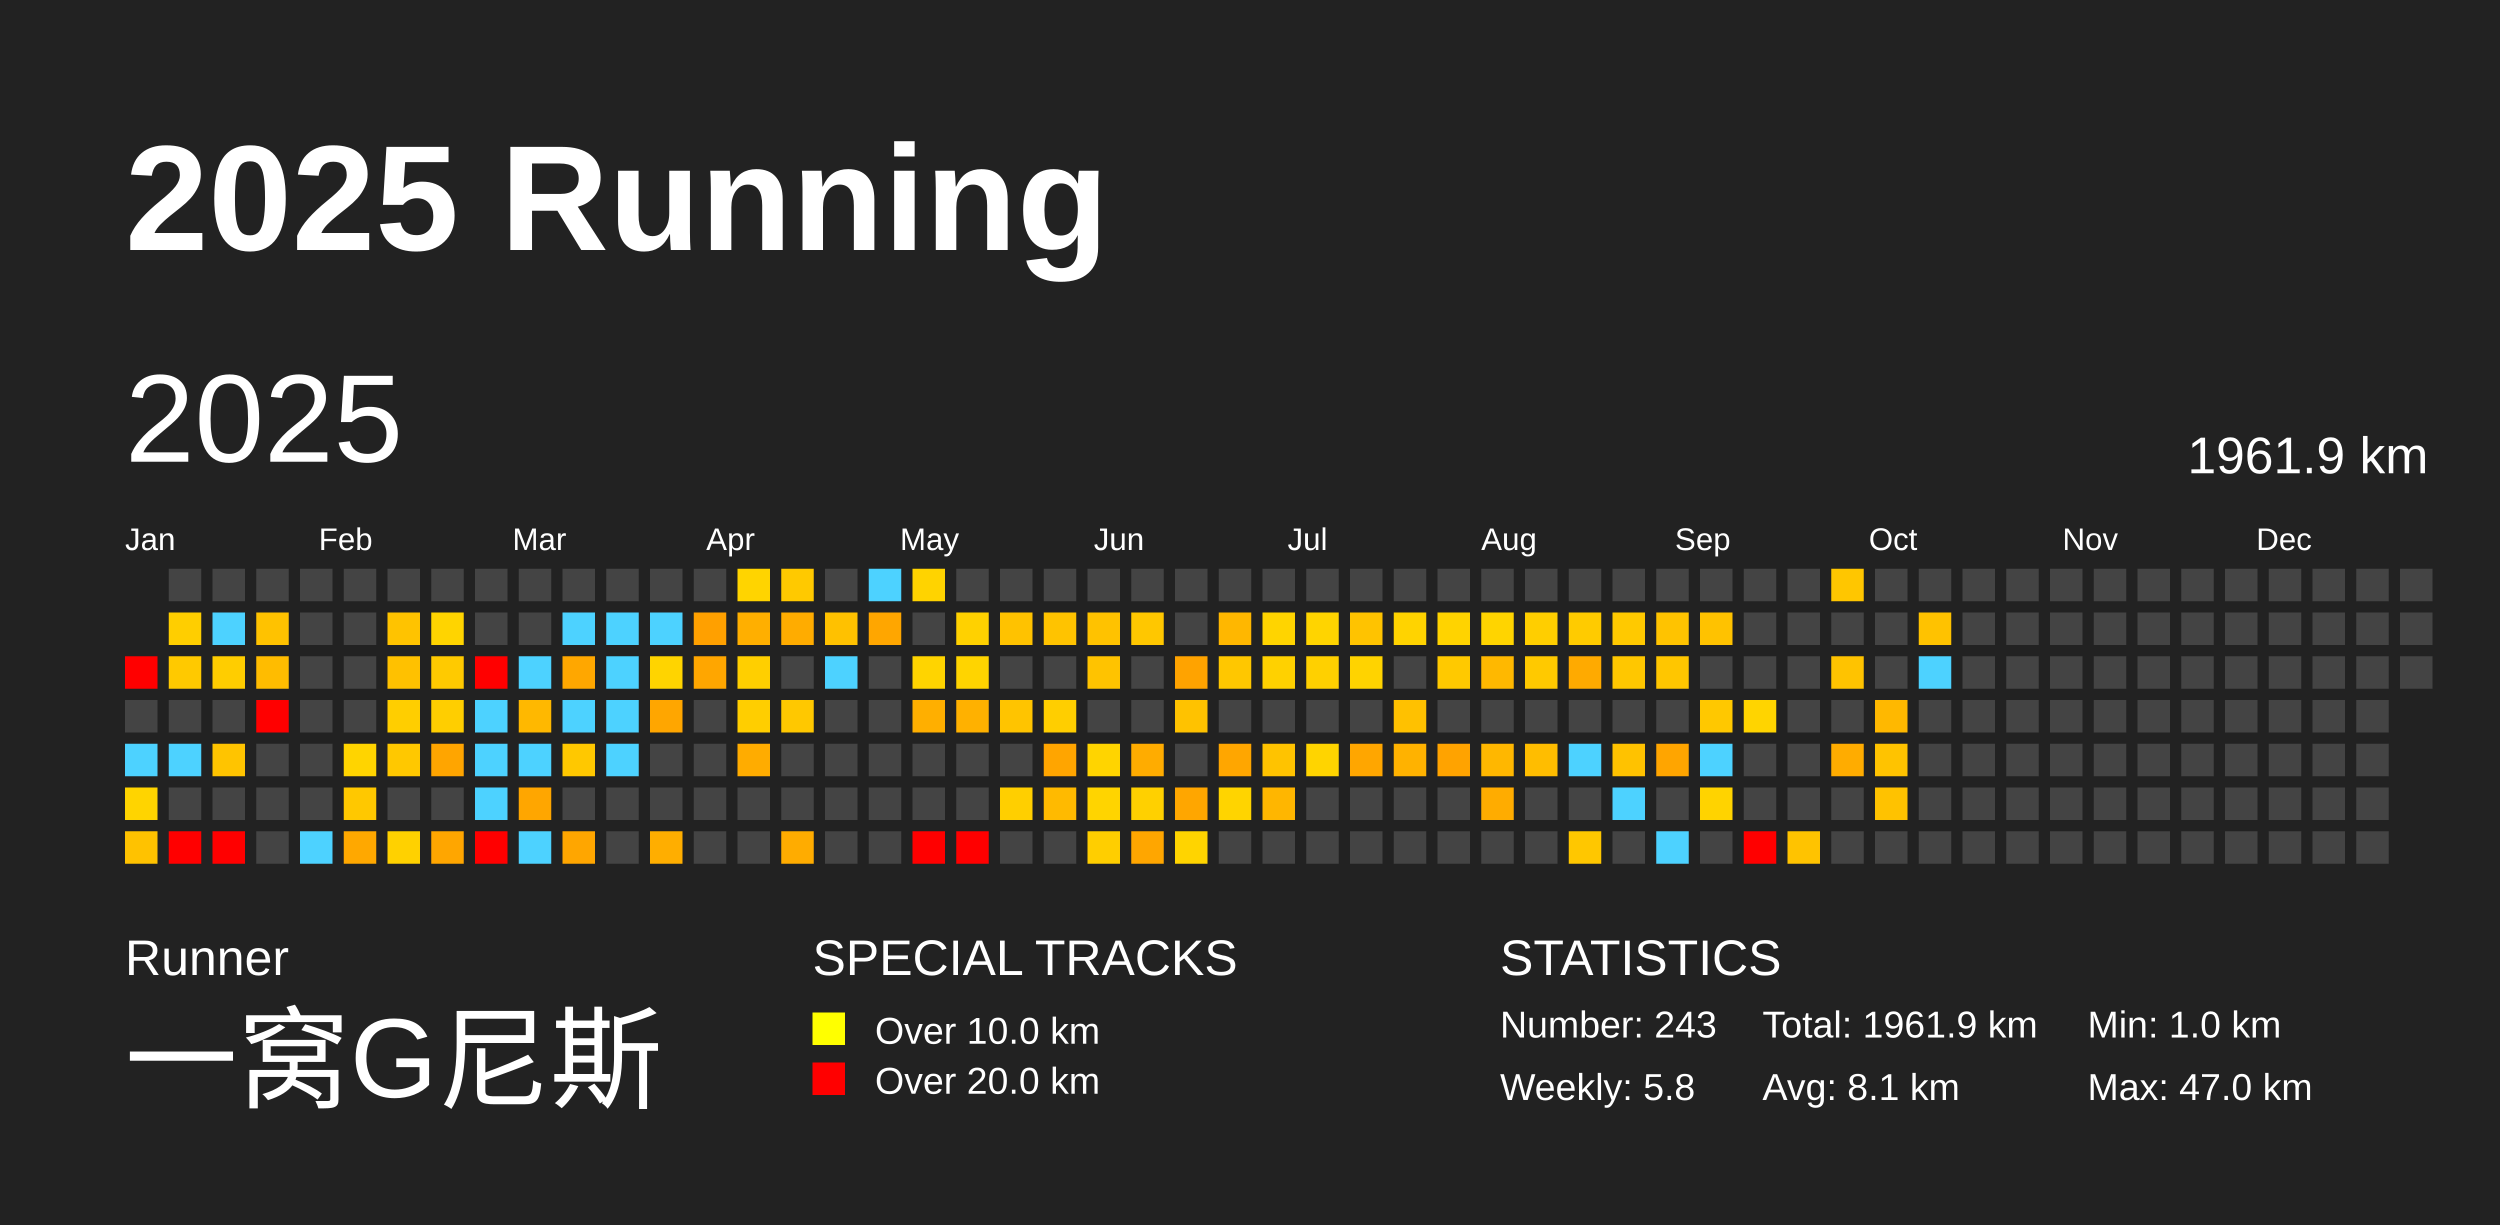
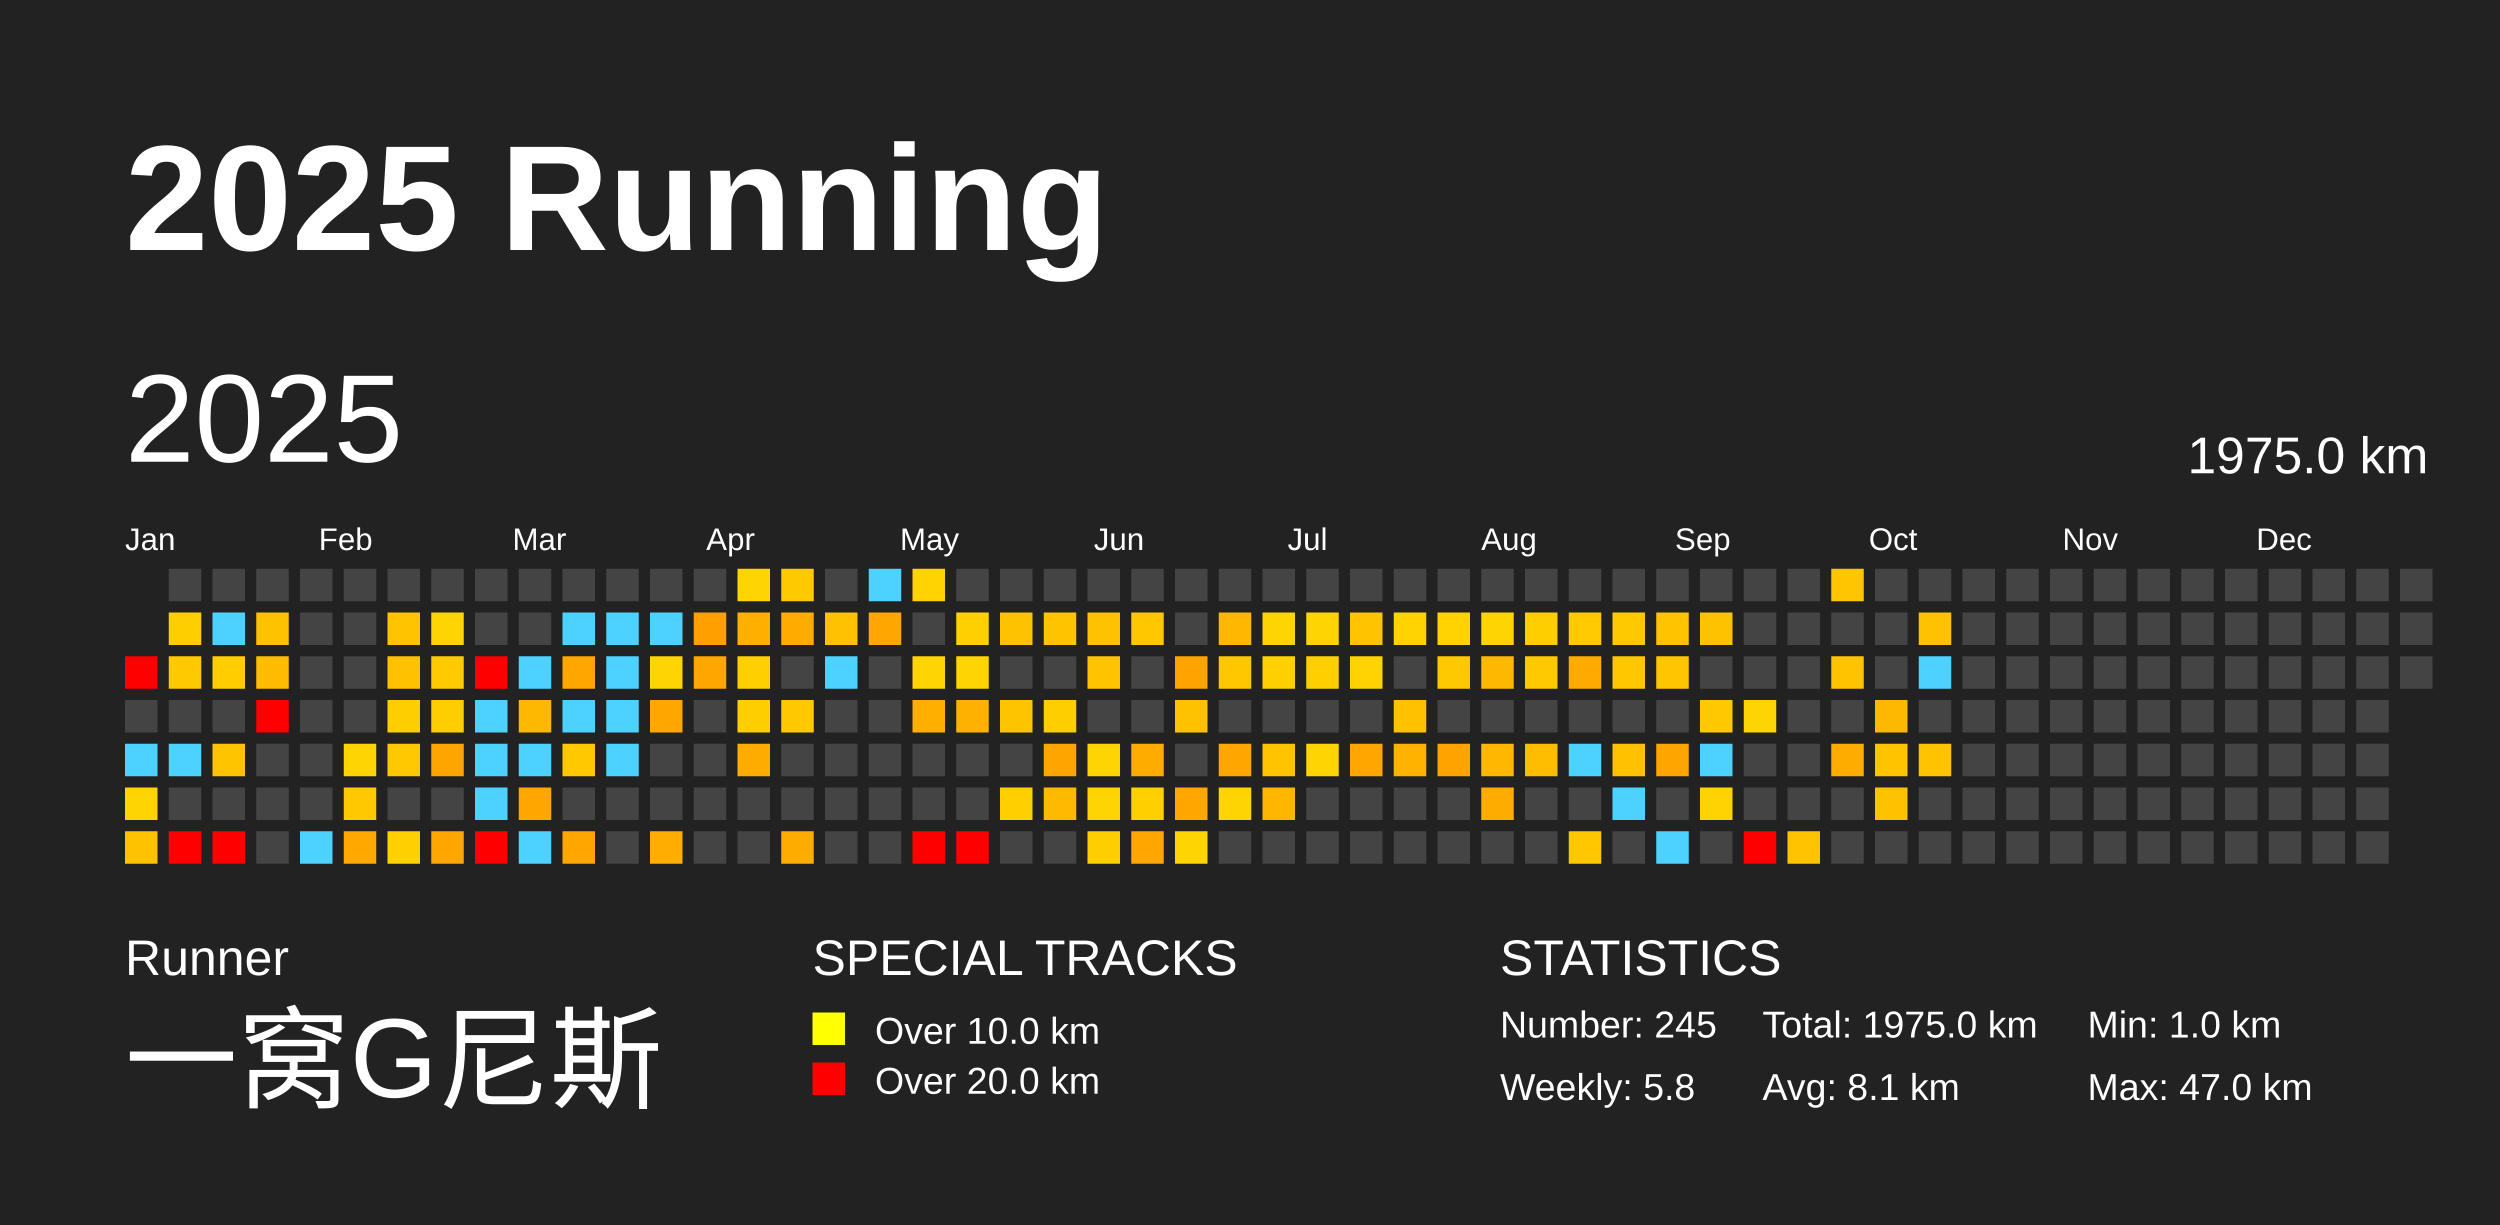
<svg xmlns="http://www.w3.org/2000/svg" baseProfile="full" height="98mm" version="1.1" viewBox="0,0,200,98" width="200mm">
  <defs />
  <rect fill="#222222" height="98" width="200" x="0" y="0" />
  <text fill="#FFFFFF" style="font-size:12px; font-family:Arial; font-weight:bold;" x="10" y="20">2025 Running</text>
  <text fill="#FFFFFF" style="font-size:4px; font-family:Arial" x="10" y="78">Runner</text>
  <text fill="#FFFFFF" style="font-size:9px; font-family:Arial" x="10" y="88">一窝G尼斯</text>
  <text fill="#FFFFFF" style="font-size:4px; font-family:Arial" x="65" y="78">SPECIAL TRACKS</text>
  <rect fill="yellow" height="2.6" width="2.6" x="65" y="81" />
  <text fill="#FFFFFF" style="font-size:3px; font-family:Arial" x="70" y="83.5">Over 10.0 km</text>
  <rect fill="red" height="2.6" width="2.6" x="65" y="85" />
  <text fill="#FFFFFF" style="font-size:3px; font-family:Arial" x="70" y="87.5">Over 20.0 km</text>
  <text fill="#FFFFFF" style="font-size:4px; font-family:Arial" x="120" y="78">STATISTICS</text>
-   <text fill="#FFFFFF" style="font-size:3px; font-family:Arial" x="120" y="83">Number: 243</text>
+   <text fill="#FFFFFF" style="font-size:3px; font-family:Arial" x="120" y="83">Number: 245</text>
  <text fill="#FFFFFF" style="font-size:3px; font-family:Arial" x="120" y="88">Weekly: 5.8</text>
-   <text fill="#FFFFFF" style="font-size:3px; font-family:Arial" x="141" y="83">Total: 1961.9 km</text>
+   <text fill="#FFFFFF" style="font-size:3px; font-family:Arial" x="141" y="83">Total: 1975.0 km</text>
  <text fill="#FFFFFF" style="font-size:3px; font-family:Arial" x="141" y="88">Avg: 8.1 km</text>
  <text fill="#FFFFFF" style="font-size:3px; font-family:Arial" x="167" y="83">Min: 1.0 km</text>
  <text fill="#FFFFFF" style="font-size:3px; font-family:Arial" x="167" y="88">Max: 47.0 km</text>
  <text dominant-baseline="hanging" fill="#FFFFFF" style="font-size:10.0px; font-family:Arial;" x="10" y="30">2025</text>
-   <text dominant-baseline="hanging" fill="#FFFFFF" style="font-size:4.125px; font-family:Arial;" x="175" y="35">1961.9 km</text>
+   <text dominant-baseline="hanging" fill="#FFFFFF" style="font-size:4.125px; font-family:Arial;" x="175" y="35">1975.0 km</text>
  <text fill="#FFFFFF" style="font-size:2.5px; font-family:Arial" x="10.0" y="44">Jan</text>
  <text fill="#FFFFFF" style="font-size:2.5px; font-family:Arial" x="25.5" y="44">Feb</text>
  <text fill="#FFFFFF" style="font-size:2.5px; font-family:Arial" x="41.0" y="44">Mar</text>
  <text fill="#FFFFFF" style="font-size:2.5px; font-family:Arial" x="56.5" y="44">Apr</text>
  <text fill="#FFFFFF" style="font-size:2.5px; font-family:Arial" x="72.0" y="44">May</text>
  <text fill="#FFFFFF" style="font-size:2.5px; font-family:Arial" x="87.5" y="44">Jun</text>
  <text fill="#FFFFFF" style="font-size:2.5px; font-family:Arial" x="103.0" y="44">Jul</text>
  <text fill="#FFFFFF" style="font-size:2.5px; font-family:Arial" x="118.5" y="44">Aug</text>
  <text fill="#FFFFFF" style="font-size:2.5px; font-family:Arial" x="134.0" y="44">Sep</text>
  <text fill="#FFFFFF" style="font-size:2.5px; font-family:Arial" x="149.5" y="44">Oct</text>
  <text fill="#FFFFFF" style="font-size:2.5px; font-family:Arial" x="165.0" y="44">Nov</text>
  <text fill="#FFFFFF" style="font-size:2.5px; font-family:Arial" x="180.5" y="44">Dec</text>
  <rect fill="red" height="2.6" width="2.6" x="10.0" y="52.5" />
  <rect fill="#444444" height="2.6" width="2.6" x="10.0" y="56.0" />
  <rect fill="#4dd2ff" height="2.6" width="2.6" x="10.0" y="59.5" />
  <rect fill="#ffd400" height="2.6" width="2.6" x="10.0" y="63.0" />
  <rect fill="#ffc200" height="2.6" width="2.6" x="10.0" y="66.5" />
  <rect fill="#444444" height="2.6" width="2.6" x="13.5" y="45.5" />
  <rect fill="#ffce00" height="2.6" width="2.6" x="13.5" y="49.0" />
  <rect fill="#ffc900" height="2.6" width="2.6" x="13.5" y="52.5" />
  <rect fill="#444444" height="2.6" width="2.6" x="13.5" y="56.0" />
  <rect fill="#4dd2ff" height="2.6" width="2.6" x="13.5" y="59.5" />
  <rect fill="#444444" height="2.6" width="2.6" x="13.5" y="63.0" />
  <rect fill="red" height="2.6" width="2.6" x="13.5" y="66.5" />
  <rect fill="#444444" height="2.6" width="2.6" x="17.0" y="45.5" />
  <rect fill="#4dd2ff" height="2.6" width="2.6" x="17.0" y="49.0" />
  <rect fill="#ffcd00" height="2.6" width="2.6" x="17.0" y="52.5" />
  <rect fill="#444444" height="2.6" width="2.6" x="17.0" y="56.0" />
  <rect fill="#ffc400" height="2.6" width="2.6" x="17.0" y="59.5" />
  <rect fill="#444444" height="2.6" width="2.6" x="17.0" y="63.0" />
  <rect fill="red" height="2.6" width="2.6" x="17.0" y="66.5" />
  <rect fill="#444444" height="2.6" width="2.6" x="20.5" y="45.5" />
  <rect fill="#ffc200" height="2.6" width="2.6" x="20.5" y="49.0" />
  <rect fill="#ffbc00" height="2.6" width="2.6" x="20.5" y="52.5" />
  <rect fill="red" height="2.6" width="2.6" x="20.5" y="56.0" />
  <rect fill="#444444" height="2.6" width="2.6" x="20.5" y="59.5" />
  <rect fill="#444444" height="2.6" width="2.6" x="20.5" y="63.0" />
  <rect fill="#444444" height="2.6" width="2.6" x="20.5" y="66.5" />
  <rect fill="#444444" height="2.6" width="2.6" x="24.0" y="45.5" />
  <rect fill="#444444" height="2.6" width="2.6" x="24.0" y="49.0" />
  <rect fill="#444444" height="2.6" width="2.6" x="24.0" y="52.5" />
  <rect fill="#444444" height="2.6" width="2.6" x="24.0" y="56.0" />
  <rect fill="#444444" height="2.6" width="2.6" x="24.0" y="59.5" />
  <rect fill="#444444" height="2.6" width="2.6" x="24.0" y="63.0" />
  <rect fill="#4dd2ff" height="2.6" width="2.6" x="24.0" y="66.5" />
  <rect fill="#444444" height="2.6" width="2.6" x="27.5" y="45.5" />
  <rect fill="#444444" height="2.6" width="2.6" x="27.5" y="49.0" />
  <rect fill="#444444" height="2.6" width="2.6" x="27.5" y="52.5" />
  <rect fill="#444444" height="2.6" width="2.6" x="27.5" y="56.0" />
  <rect fill="#ffd400" height="2.6" width="2.6" x="27.5" y="59.5" />
  <rect fill="#ffc800" height="2.6" width="2.6" x="27.5" y="63.0" />
  <rect fill="#ffa800" height="2.6" width="2.6" x="27.5" y="66.5" />
  <rect fill="#444444" height="2.6" width="2.6" x="31.0" y="45.5" />
  <rect fill="#ffc300" height="2.6" width="2.6" x="31.0" y="49.0" />
  <rect fill="#ffc100" height="2.6" width="2.6" x="31.0" y="52.5" />
  <rect fill="#ffce00" height="2.6" width="2.6" x="31.0" y="56.0" />
  <rect fill="#ffc800" height="2.6" width="2.6" x="31.0" y="59.5" />
  <rect fill="#444444" height="2.6" width="2.6" x="31.0" y="63.0" />
  <rect fill="#ffd100" height="2.6" width="2.6" x="31.0" y="66.5" />
  <rect fill="#444444" height="2.6" width="2.6" x="34.5" y="45.5" />
  <rect fill="#ffd400" height="2.6" width="2.6" x="34.5" y="49.0" />
  <rect fill="#ffca00" height="2.6" width="2.6" x="34.5" y="52.5" />
  <rect fill="#ffce00" height="2.6" width="2.6" x="34.5" y="56.0" />
  <rect fill="#ffa500" height="2.6" width="2.6" x="34.5" y="59.5" />
  <rect fill="#444444" height="2.6" width="2.6" x="34.5" y="63.0" />
  <rect fill="#ffa600" height="2.6" width="2.6" x="34.5" y="66.5" />
  <rect fill="#444444" height="2.6" width="2.6" x="38.0" y="45.5" />
  <rect fill="#444444" height="2.6" width="2.6" x="38.0" y="49.0" />
  <rect fill="red" height="2.6" width="2.6" x="38.0" y="52.5" />
  <rect fill="#4dd2ff" height="2.6" width="2.6" x="38.0" y="56.0" />
  <rect fill="#4dd2ff" height="2.6" width="2.6" x="38.0" y="59.5" />
  <rect fill="#4dd2ff" height="2.6" width="2.6" x="38.0" y="63.0" />
  <rect fill="red" height="2.6" width="2.6" x="38.0" y="66.5" />
  <rect fill="#444444" height="2.6" width="2.6" x="41.5" y="45.5" />
  <rect fill="#444444" height="2.6" width="2.6" x="41.5" y="49.0" />
  <rect fill="#4dd2ff" height="2.6" width="2.6" x="41.5" y="52.5" />
  <rect fill="#ffb800" height="2.6" width="2.6" x="41.5" y="56.0" />
  <rect fill="#4dd2ff" height="2.6" width="2.6" x="41.5" y="59.5" />
  <rect fill="#ffa600" height="2.6" width="2.6" x="41.5" y="63.0" />
  <rect fill="#4dd2ff" height="2.6" width="2.6" x="41.5" y="66.5" />
  <rect fill="#444444" height="2.6" width="2.6" x="45.0" y="45.5" />
  <rect fill="#4dd2ff" height="2.6" width="2.6" x="45.0" y="49.0" />
  <rect fill="#ffa700" height="2.6" width="2.6" x="45.0" y="52.5" />
  <rect fill="#4dd2ff" height="2.6" width="2.6" x="45.0" y="56.0" />
  <rect fill="#ffc800" height="2.6" width="2.6" x="45.0" y="59.5" />
  <rect fill="#444444" height="2.6" width="2.6" x="45.0" y="63.0" />
  <rect fill="#ffa600" height="2.6" width="2.6" x="45.0" y="66.5" />
  <rect fill="#444444" height="2.6" width="2.6" x="48.5" y="45.5" />
  <rect fill="#4dd2ff" height="2.6" width="2.6" x="48.5" y="49.0" />
  <rect fill="#4dd2ff" height="2.6" width="2.6" x="48.5" y="52.5" />
  <rect fill="#4dd2ff" height="2.6" width="2.6" x="48.5" y="56.0" />
  <rect fill="#4dd2ff" height="2.6" width="2.6" x="48.5" y="59.5" />
  <rect fill="#444444" height="2.6" width="2.6" x="48.5" y="63.0" />
  <rect fill="#444444" height="2.6" width="2.6" x="48.5" y="66.5" />
  <rect fill="#444444" height="2.6" width="2.6" x="52.0" y="45.5" />
  <rect fill="#4dd2ff" height="2.6" width="2.6" x="52.0" y="49.0" />
  <rect fill="#ffd400" height="2.6" width="2.6" x="52.0" y="52.5" />
  <rect fill="#ffa600" height="2.6" width="2.6" x="52.0" y="56.0" />
  <rect fill="#444444" height="2.6" width="2.6" x="52.0" y="59.5" />
  <rect fill="#444444" height="2.6" width="2.6" x="52.0" y="63.0" />
  <rect fill="#ffae00" height="2.6" width="2.6" x="52.0" y="66.5" />
  <rect fill="#444444" height="2.6" width="2.6" x="55.5" y="45.5" />
  <rect fill="#ffa000" height="2.6" width="2.6" x="55.5" y="49.0" />
  <rect fill="#ffa600" height="2.6" width="2.6" x="55.5" y="52.5" />
  <rect fill="#444444" height="2.6" width="2.6" x="55.5" y="56.0" />
  <rect fill="#444444" height="2.6" width="2.6" x="55.5" y="59.5" />
  <rect fill="#444444" height="2.6" width="2.6" x="55.5" y="63.0" />
  <rect fill="#444444" height="2.6" width="2.6" x="55.5" y="66.5" />
  <rect fill="#ffd400" height="2.6" width="2.6" x="59.0" y="45.5" />
  <rect fill="#ffaf00" height="2.6" width="2.6" x="59.0" y="49.0" />
  <rect fill="#ffcf00" height="2.6" width="2.6" x="59.0" y="52.5" />
  <rect fill="#ffce00" height="2.6" width="2.6" x="59.0" y="56.0" />
  <rect fill="#ffac00" height="2.6" width="2.6" x="59.0" y="59.5" />
  <rect fill="#444444" height="2.6" width="2.6" x="59.0" y="63.0" />
  <rect fill="#444444" height="2.6" width="2.6" x="59.0" y="66.5" />
  <rect fill="#ffc900" height="2.6" width="2.6" x="62.5" y="45.5" />
  <rect fill="#ffac00" height="2.6" width="2.6" x="62.5" y="49.0" />
  <rect fill="#444444" height="2.6" width="2.6" x="62.5" y="52.5" />
  <rect fill="#ffc800" height="2.6" width="2.6" x="62.5" y="56.0" />
  <rect fill="#444444" height="2.6" width="2.6" x="62.5" y="59.5" />
  <rect fill="#444444" height="2.6" width="2.6" x="62.5" y="63.0" />
  <rect fill="#ffac00" height="2.6" width="2.6" x="62.5" y="66.5" />
  <rect fill="#444444" height="2.6" width="2.6" x="66.0" y="45.5" />
  <rect fill="#ffc100" height="2.6" width="2.6" x="66.0" y="49.0" />
  <rect fill="#4dd2ff" height="2.6" width="2.6" x="66.0" y="52.5" />
  <rect fill="#444444" height="2.6" width="2.6" x="66.0" y="56.0" />
  <rect fill="#444444" height="2.6" width="2.6" x="66.0" y="59.5" />
  <rect fill="#444444" height="2.6" width="2.6" x="66.0" y="63.0" />
  <rect fill="#444444" height="2.6" width="2.6" x="66.0" y="66.5" />
  <rect fill="#4dd2ff" height="2.6" width="2.6" x="69.5" y="45.5" />
  <rect fill="#ffa600" height="2.6" width="2.6" x="69.5" y="49.0" />
  <rect fill="#444444" height="2.6" width="2.6" x="69.5" y="52.5" />
  <rect fill="#444444" height="2.6" width="2.6" x="69.5" y="56.0" />
  <rect fill="#444444" height="2.6" width="2.6" x="69.5" y="59.5" />
  <rect fill="#444444" height="2.6" width="2.6" x="69.5" y="63.0" />
  <rect fill="#444444" height="2.6" width="2.6" x="69.5" y="66.5" />
  <rect fill="#ffd300" height="2.6" width="2.6" x="73.0" y="45.5" />
  <rect fill="#444444" height="2.6" width="2.6" x="73.0" y="49.0" />
  <rect fill="#ffd400" height="2.6" width="2.6" x="73.0" y="52.5" />
  <rect fill="#ffaf00" height="2.6" width="2.6" x="73.0" y="56.0" />
  <rect fill="#444444" height="2.6" width="2.6" x="73.0" y="59.5" />
  <rect fill="#444444" height="2.6" width="2.6" x="73.0" y="63.0" />
  <rect fill="red" height="2.6" width="2.6" x="73.0" y="66.5" />
  <rect fill="#444444" height="2.6" width="2.6" x="76.5" y="45.5" />
  <rect fill="#ffd100" height="2.6" width="2.6" x="76.5" y="49.0" />
  <rect fill="#ffd400" height="2.6" width="2.6" x="76.5" y="52.5" />
  <rect fill="#ffb100" height="2.6" width="2.6" x="76.5" y="56.0" />
  <rect fill="#444444" height="2.6" width="2.6" x="76.5" y="59.5" />
  <rect fill="#444444" height="2.6" width="2.6" x="76.5" y="63.0" />
  <rect fill="red" height="2.6" width="2.6" x="76.5" y="66.5" />
  <rect fill="#444444" height="2.6" width="2.6" x="80.0" y="45.5" />
  <rect fill="#ffc200" height="2.6" width="2.6" x="80.0" y="49.0" />
  <rect fill="#444444" height="2.6" width="2.6" x="80.0" y="52.5" />
  <rect fill="#ffc400" height="2.6" width="2.6" x="80.0" y="56.0" />
  <rect fill="#444444" height="2.6" width="2.6" x="80.0" y="59.5" />
  <rect fill="#ffcf00" height="2.6" width="2.6" x="80.0" y="63.0" />
  <rect fill="#444444" height="2.6" width="2.6" x="80.0" y="66.5" />
  <rect fill="#444444" height="2.6" width="2.6" x="83.5" y="45.5" />
  <rect fill="#ffc300" height="2.6" width="2.6" x="83.5" y="49.0" />
  <rect fill="#444444" height="2.6" width="2.6" x="83.5" y="52.5" />
  <rect fill="#ffce00" height="2.6" width="2.6" x="83.5" y="56.0" />
  <rect fill="#ffa500" height="2.6" width="2.6" x="83.5" y="59.5" />
  <rect fill="#ffba00" height="2.6" width="2.6" x="83.5" y="63.0" />
  <rect fill="#444444" height="2.6" width="2.6" x="83.5" y="66.5" />
  <rect fill="#444444" height="2.6" width="2.6" x="87.0" y="45.5" />
  <rect fill="#ffc200" height="2.6" width="2.6" x="87.0" y="49.0" />
  <rect fill="#ffc300" height="2.6" width="2.6" x="87.0" y="52.5" />
  <rect fill="#444444" height="2.6" width="2.6" x="87.0" y="56.0" />
  <rect fill="#ffd400" height="2.6" width="2.6" x="87.0" y="59.5" />
  <rect fill="#ffd400" height="2.6" width="2.6" x="87.0" y="63.0" />
  <rect fill="#ffce00" height="2.6" width="2.6" x="87.0" y="66.5" />
  <rect fill="#444444" height="2.6" width="2.6" x="90.5" y="45.5" />
  <rect fill="#ffc700" height="2.6" width="2.6" x="90.5" y="49.0" />
  <rect fill="#444444" height="2.6" width="2.6" x="90.5" y="52.5" />
  <rect fill="#444444" height="2.6" width="2.6" x="90.5" y="56.0" />
  <rect fill="#ffac00" height="2.6" width="2.6" x="90.5" y="59.5" />
  <rect fill="#ffd000" height="2.6" width="2.6" x="90.5" y="63.0" />
  <rect fill="#ffa600" height="2.6" width="2.6" x="90.5" y="66.5" />
  <rect fill="#444444" height="2.6" width="2.6" x="94.0" y="45.5" />
  <rect fill="#444444" height="2.6" width="2.6" x="94.0" y="49.0" />
  <rect fill="#ffa300" height="2.6" width="2.6" x="94.0" y="52.5" />
  <rect fill="#ffc200" height="2.6" width="2.6" x="94.0" y="56.0" />
  <rect fill="#444444" height="2.6" width="2.6" x="94.0" y="59.5" />
  <rect fill="#ffa600" height="2.6" width="2.6" x="94.0" y="63.0" />
  <rect fill="#ffd400" height="2.6" width="2.6" x="94.0" y="66.5" />
  <rect fill="#444444" height="2.6" width="2.6" x="97.5" y="45.5" />
  <rect fill="#ffb700" height="2.6" width="2.6" x="97.5" y="49.0" />
  <rect fill="#ffc700" height="2.6" width="2.6" x="97.5" y="52.5" />
  <rect fill="#444444" height="2.6" width="2.6" x="97.5" y="56.0" />
  <rect fill="#ffa600" height="2.6" width="2.6" x="97.5" y="59.5" />
  <rect fill="#ffd400" height="2.6" width="2.6" x="97.5" y="63.0" />
  <rect fill="#444444" height="2.6" width="2.6" x="97.5" y="66.5" />
  <rect fill="#444444" height="2.6" width="2.6" x="101.0" y="45.5" />
  <rect fill="#ffd400" height="2.6" width="2.6" x="101.0" y="49.0" />
  <rect fill="#ffd100" height="2.6" width="2.6" x="101.0" y="52.5" />
  <rect fill="#444444" height="2.6" width="2.6" x="101.0" y="56.0" />
  <rect fill="#ffc300" height="2.6" width="2.6" x="101.0" y="59.5" />
  <rect fill="#ffb600" height="2.6" width="2.6" x="101.0" y="63.0" />
  <rect fill="#444444" height="2.6" width="2.6" x="101.0" y="66.5" />
  <rect fill="#444444" height="2.6" width="2.6" x="104.5" y="45.5" />
  <rect fill="#ffd400" height="2.6" width="2.6" x="104.5" y="49.0" />
  <rect fill="#ffd000" height="2.6" width="2.6" x="104.5" y="52.5" />
  <rect fill="#444444" height="2.6" width="2.6" x="104.5" y="56.0" />
  <rect fill="#ffd400" height="2.6" width="2.6" x="104.5" y="59.5" />
  <rect fill="#444444" height="2.6" width="2.6" x="104.5" y="63.0" />
  <rect fill="#444444" height="2.6" width="2.6" x="104.5" y="66.5" />
  <rect fill="#444444" height="2.6" width="2.6" x="108.0" y="45.5" />
  <rect fill="#ffc300" height="2.6" width="2.6" x="108.0" y="49.0" />
  <rect fill="#ffd300" height="2.6" width="2.6" x="108.0" y="52.5" />
  <rect fill="#444444" height="2.6" width="2.6" x="108.0" y="56.0" />
  <rect fill="#ffa600" height="2.6" width="2.6" x="108.0" y="59.5" />
  <rect fill="#444444" height="2.6" width="2.6" x="108.0" y="63.0" />
  <rect fill="#444444" height="2.6" width="2.6" x="108.0" y="66.5" />
  <rect fill="#444444" height="2.6" width="2.6" x="111.5" y="45.5" />
  <rect fill="#ffd300" height="2.6" width="2.6" x="111.5" y="49.0" />
  <rect fill="#444444" height="2.6" width="2.6" x="111.5" y="52.5" />
  <rect fill="#ffc100" height="2.6" width="2.6" x="111.5" y="56.0" />
  <rect fill="#ffb200" height="2.6" width="2.6" x="111.5" y="59.5" />
  <rect fill="#444444" height="2.6" width="2.6" x="111.5" y="63.0" />
  <rect fill="#444444" height="2.6" width="2.6" x="111.5" y="66.5" />
  <rect fill="#444444" height="2.6" width="2.6" x="115.0" y="45.5" />
  <rect fill="#ffd300" height="2.6" width="2.6" x="115.0" y="49.0" />
  <rect fill="#ffc900" height="2.6" width="2.6" x="115.0" y="52.5" />
  <rect fill="#444444" height="2.6" width="2.6" x="115.0" y="56.0" />
  <rect fill="#ffa300" height="2.6" width="2.6" x="115.0" y="59.5" />
  <rect fill="#444444" height="2.6" width="2.6" x="115.0" y="63.0" />
  <rect fill="#444444" height="2.6" width="2.6" x="115.0" y="66.5" />
  <rect fill="#444444" height="2.6" width="2.6" x="118.5" y="45.5" />
  <rect fill="#ffd400" height="2.6" width="2.6" x="118.5" y="49.0" />
  <rect fill="#ffb800" height="2.6" width="2.6" x="118.5" y="52.5" />
  <rect fill="#444444" height="2.6" width="2.6" x="118.5" y="56.0" />
  <rect fill="#ffb700" height="2.6" width="2.6" x="118.5" y="59.5" />
  <rect fill="#ffac00" height="2.6" width="2.6" x="118.5" y="63.0" />
  <rect fill="#444444" height="2.6" width="2.6" x="118.5" y="66.5" />
  <rect fill="#444444" height="2.6" width="2.6" x="122.0" y="45.5" />
  <rect fill="#ffce00" height="2.6" width="2.6" x="122.0" y="49.0" />
  <rect fill="#ffc900" height="2.6" width="2.6" x="122.0" y="52.5" />
  <rect fill="#444444" height="2.6" width="2.6" x="122.0" y="56.0" />
  <rect fill="#ffbd00" height="2.6" width="2.6" x="122.0" y="59.5" />
  <rect fill="#444444" height="2.6" width="2.6" x="122.0" y="63.0" />
  <rect fill="#444444" height="2.6" width="2.6" x="122.0" y="66.5" />
  <rect fill="#444444" height="2.6" width="2.6" x="125.5" y="45.5" />
  <rect fill="#ffcb00" height="2.6" width="2.6" x="125.5" y="49.0" />
  <rect fill="#ffaa00" height="2.6" width="2.6" x="125.5" y="52.5" />
  <rect fill="#444444" height="2.6" width="2.6" x="125.5" y="56.0" />
  <rect fill="#4dd2ff" height="2.6" width="2.6" x="125.5" y="59.5" />
  <rect fill="#444444" height="2.6" width="2.6" x="125.5" y="63.0" />
  <rect fill="#ffc700" height="2.6" width="2.6" x="125.5" y="66.5" />
  <rect fill="#444444" height="2.6" width="2.6" x="129.0" y="45.5" />
  <rect fill="#ffc900" height="2.6" width="2.6" x="129.0" y="49.0" />
  <rect fill="#ffc700" height="2.6" width="2.6" x="129.0" y="52.5" />
  <rect fill="#444444" height="2.6" width="2.6" x="129.0" y="56.0" />
  <rect fill="#ffc200" height="2.6" width="2.6" x="129.0" y="59.5" />
  <rect fill="#4dd2ff" height="2.6" width="2.6" x="129.0" y="63.0" />
  <rect fill="#444444" height="2.6" width="2.6" x="129.0" y="66.5" />
  <rect fill="#444444" height="2.6" width="2.6" x="132.5" y="45.5" />
  <rect fill="#ffc300" height="2.6" width="2.6" x="132.5" y="49.0" />
  <rect fill="#ffc600" height="2.6" width="2.6" x="132.5" y="52.5" />
  <rect fill="#444444" height="2.6" width="2.6" x="132.5" y="56.0" />
  <rect fill="#ffa500" height="2.6" width="2.6" x="132.5" y="59.5" />
  <rect fill="#444444" height="2.6" width="2.6" x="132.5" y="63.0" />
  <rect fill="#4dd2ff" height="2.6" width="2.6" x="132.5" y="66.5" />
  <rect fill="#444444" height="2.6" width="2.6" x="136.0" y="45.5" />
  <rect fill="#ffc200" height="2.6" width="2.6" x="136.0" y="49.0" />
  <rect fill="#444444" height="2.6" width="2.6" x="136.0" y="52.5" />
  <rect fill="#ffc800" height="2.6" width="2.6" x="136.0" y="56.0" />
  <rect fill="#4dd2ff" height="2.6" width="2.6" x="136.0" y="59.5" />
  <rect fill="#ffd300" height="2.6" width="2.6" x="136.0" y="63.0" />
  <rect fill="#444444" height="2.6" width="2.6" x="136.0" y="66.5" />
  <rect fill="#444444" height="2.6" width="2.6" x="139.5" y="45.5" />
  <rect fill="#444444" height="2.6" width="2.6" x="139.5" y="49.0" />
  <rect fill="#444444" height="2.6" width="2.6" x="139.5" y="52.5" />
  <rect fill="#ffd400" height="2.6" width="2.6" x="139.5" y="56.0" />
  <rect fill="#444444" height="2.6" width="2.6" x="139.5" y="59.5" />
  <rect fill="#444444" height="2.6" width="2.6" x="139.5" y="63.0" />
  <rect fill="red" height="2.6" width="2.6" x="139.5" y="66.5" />
  <rect fill="#444444" height="2.6" width="2.6" x="143.0" y="45.5" />
  <rect fill="#444444" height="2.6" width="2.6" x="143.0" y="49.0" />
  <rect fill="#444444" height="2.6" width="2.6" x="143.0" y="52.5" />
  <rect fill="#444444" height="2.6" width="2.6" x="143.0" y="56.0" />
  <rect fill="#444444" height="2.6" width="2.6" x="143.0" y="59.5" />
  <rect fill="#444444" height="2.6" width="2.6" x="143.0" y="63.0" />
  <rect fill="#ffc300" height="2.6" width="2.6" x="143.0" y="66.5" />
  <rect fill="#ffc600" height="2.6" width="2.6" x="146.5" y="45.5" />
  <rect fill="#444444" height="2.6" width="2.6" x="146.5" y="49.0" />
  <rect fill="#ffc300" height="2.6" width="2.6" x="146.5" y="52.5" />
  <rect fill="#444444" height="2.6" width="2.6" x="146.5" y="56.0" />
  <rect fill="#ffac00" height="2.6" width="2.6" x="146.5" y="59.5" />
  <rect fill="#444444" height="2.6" width="2.6" x="146.5" y="63.0" />
  <rect fill="#444444" height="2.6" width="2.6" x="146.5" y="66.5" />
  <rect fill="#444444" height="2.6" width="2.6" x="150.0" y="45.5" />
  <rect fill="#444444" height="2.6" width="2.6" x="150.0" y="49.0" />
  <rect fill="#444444" height="2.6" width="2.6" x="150.0" y="52.5" />
  <rect fill="#ffb800" height="2.6" width="2.6" x="150.0" y="56.0" />
  <rect fill="#ffc300" height="2.6" width="2.6" x="150.0" y="59.5" />
  <rect fill="#ffc200" height="2.6" width="2.6" x="150.0" y="63.0" />
  <rect fill="#444444" height="2.6" width="2.6" x="150.0" y="66.5" />
  <rect fill="#444444" height="2.6" width="2.6" x="153.5" y="45.5" />
  <rect fill="#ffc200" height="2.6" width="2.6" x="153.5" y="49.0" />
  <rect fill="#4dd2ff" height="2.6" width="2.6" x="153.5" y="52.5" />
  <rect fill="#444444" height="2.6" width="2.6" x="153.5" y="56.0" />
-   <rect fill="#444444" height="2.6" width="2.6" x="153.5" y="59.5" />
+   <rect fill="#ffc300" height="2.6" width="2.6" x="153.5" y="59.5" />
  <rect fill="#444444" height="2.6" width="2.6" x="153.5" y="63.0" />
  <rect fill="#444444" height="2.6" width="2.6" x="153.5" y="66.5" />
  <rect fill="#444444" height="2.6" width="2.6" x="157.0" y="45.5" />
  <rect fill="#444444" height="2.6" width="2.6" x="157.0" y="49.0" />
  <rect fill="#444444" height="2.6" width="2.6" x="157.0" y="52.5" />
  <rect fill="#444444" height="2.6" width="2.6" x="157.0" y="56.0" />
  <rect fill="#444444" height="2.6" width="2.6" x="157.0" y="59.5" />
  <rect fill="#444444" height="2.6" width="2.6" x="157.0" y="63.0" />
  <rect fill="#444444" height="2.6" width="2.6" x="157.0" y="66.5" />
  <rect fill="#444444" height="2.6" width="2.6" x="160.5" y="45.5" />
  <rect fill="#444444" height="2.6" width="2.6" x="160.5" y="49.0" />
  <rect fill="#444444" height="2.6" width="2.6" x="160.5" y="52.5" />
  <rect fill="#444444" height="2.6" width="2.6" x="160.5" y="56.0" />
  <rect fill="#444444" height="2.6" width="2.6" x="160.5" y="59.5" />
  <rect fill="#444444" height="2.6" width="2.6" x="160.5" y="63.0" />
  <rect fill="#444444" height="2.6" width="2.6" x="160.5" y="66.5" />
  <rect fill="#444444" height="2.6" width="2.6" x="164.0" y="45.5" />
  <rect fill="#444444" height="2.6" width="2.6" x="164.0" y="49.0" />
  <rect fill="#444444" height="2.6" width="2.6" x="164.0" y="52.5" />
  <rect fill="#444444" height="2.6" width="2.6" x="164.0" y="56.0" />
  <rect fill="#444444" height="2.6" width="2.6" x="164.0" y="59.5" />
  <rect fill="#444444" height="2.6" width="2.6" x="164.0" y="63.0" />
  <rect fill="#444444" height="2.6" width="2.6" x="164.0" y="66.5" />
  <rect fill="#444444" height="2.6" width="2.6" x="167.5" y="45.5" />
  <rect fill="#444444" height="2.6" width="2.6" x="167.5" y="49.0" />
  <rect fill="#444444" height="2.6" width="2.6" x="167.5" y="52.5" />
  <rect fill="#444444" height="2.6" width="2.6" x="167.5" y="56.0" />
  <rect fill="#444444" height="2.6" width="2.6" x="167.5" y="59.5" />
  <rect fill="#444444" height="2.6" width="2.6" x="167.5" y="63.0" />
  <rect fill="#444444" height="2.6" width="2.6" x="167.5" y="66.5" />
  <rect fill="#444444" height="2.6" width="2.6" x="171.0" y="45.5" />
  <rect fill="#444444" height="2.6" width="2.6" x="171.0" y="49.0" />
  <rect fill="#444444" height="2.6" width="2.6" x="171.0" y="52.5" />
  <rect fill="#444444" height="2.6" width="2.6" x="171.0" y="56.0" />
  <rect fill="#444444" height="2.6" width="2.6" x="171.0" y="59.5" />
  <rect fill="#444444" height="2.6" width="2.6" x="171.0" y="63.0" />
  <rect fill="#444444" height="2.6" width="2.6" x="171.0" y="66.5" />
  <rect fill="#444444" height="2.6" width="2.6" x="174.5" y="45.5" />
  <rect fill="#444444" height="2.6" width="2.6" x="174.5" y="49.0" />
  <rect fill="#444444" height="2.6" width="2.6" x="174.5" y="52.5" />
  <rect fill="#444444" height="2.6" width="2.6" x="174.5" y="56.0" />
  <rect fill="#444444" height="2.6" width="2.6" x="174.5" y="59.5" />
  <rect fill="#444444" height="2.6" width="2.6" x="174.5" y="63.0" />
  <rect fill="#444444" height="2.6" width="2.6" x="174.5" y="66.5" />
  <rect fill="#444444" height="2.6" width="2.6" x="178.0" y="45.5" />
  <rect fill="#444444" height="2.6" width="2.6" x="178.0" y="49.0" />
  <rect fill="#444444" height="2.6" width="2.6" x="178.0" y="52.5" />
  <rect fill="#444444" height="2.6" width="2.6" x="178.0" y="56.0" />
  <rect fill="#444444" height="2.6" width="2.6" x="178.0" y="59.5" />
  <rect fill="#444444" height="2.6" width="2.6" x="178.0" y="63.0" />
  <rect fill="#444444" height="2.6" width="2.6" x="178.0" y="66.5" />
  <rect fill="#444444" height="2.6" width="2.6" x="181.5" y="45.5" />
  <rect fill="#444444" height="2.6" width="2.6" x="181.5" y="49.0" />
  <rect fill="#444444" height="2.6" width="2.6" x="181.5" y="52.5" />
  <rect fill="#444444" height="2.6" width="2.6" x="181.5" y="56.0" />
  <rect fill="#444444" height="2.6" width="2.6" x="181.5" y="59.5" />
  <rect fill="#444444" height="2.6" width="2.6" x="181.5" y="63.0" />
  <rect fill="#444444" height="2.6" width="2.6" x="181.5" y="66.5" />
  <rect fill="#444444" height="2.6" width="2.6" x="185.0" y="45.5" />
  <rect fill="#444444" height="2.6" width="2.6" x="185.0" y="49.0" />
  <rect fill="#444444" height="2.6" width="2.6" x="185.0" y="52.5" />
  <rect fill="#444444" height="2.6" width="2.6" x="185.0" y="56.0" />
  <rect fill="#444444" height="2.6" width="2.6" x="185.0" y="59.5" />
  <rect fill="#444444" height="2.6" width="2.6" x="185.0" y="63.0" />
  <rect fill="#444444" height="2.6" width="2.6" x="185.0" y="66.5" />
  <rect fill="#444444" height="2.6" width="2.6" x="188.5" y="45.5" />
  <rect fill="#444444" height="2.6" width="2.6" x="188.5" y="49.0" />
  <rect fill="#444444" height="2.6" width="2.6" x="188.5" y="52.5" />
  <rect fill="#444444" height="2.6" width="2.6" x="188.5" y="56.0" />
  <rect fill="#444444" height="2.6" width="2.6" x="188.5" y="59.5" />
  <rect fill="#444444" height="2.6" width="2.6" x="188.5" y="63.0" />
  <rect fill="#444444" height="2.6" width="2.6" x="188.5" y="66.5" />
  <rect fill="#444444" height="2.6" width="2.6" x="192.0" y="45.5" />
  <rect fill="#444444" height="2.6" width="2.6" x="192.0" y="49.0" />
  <rect fill="#444444" height="2.6" width="2.6" x="192.0" y="52.5" />
</svg>
